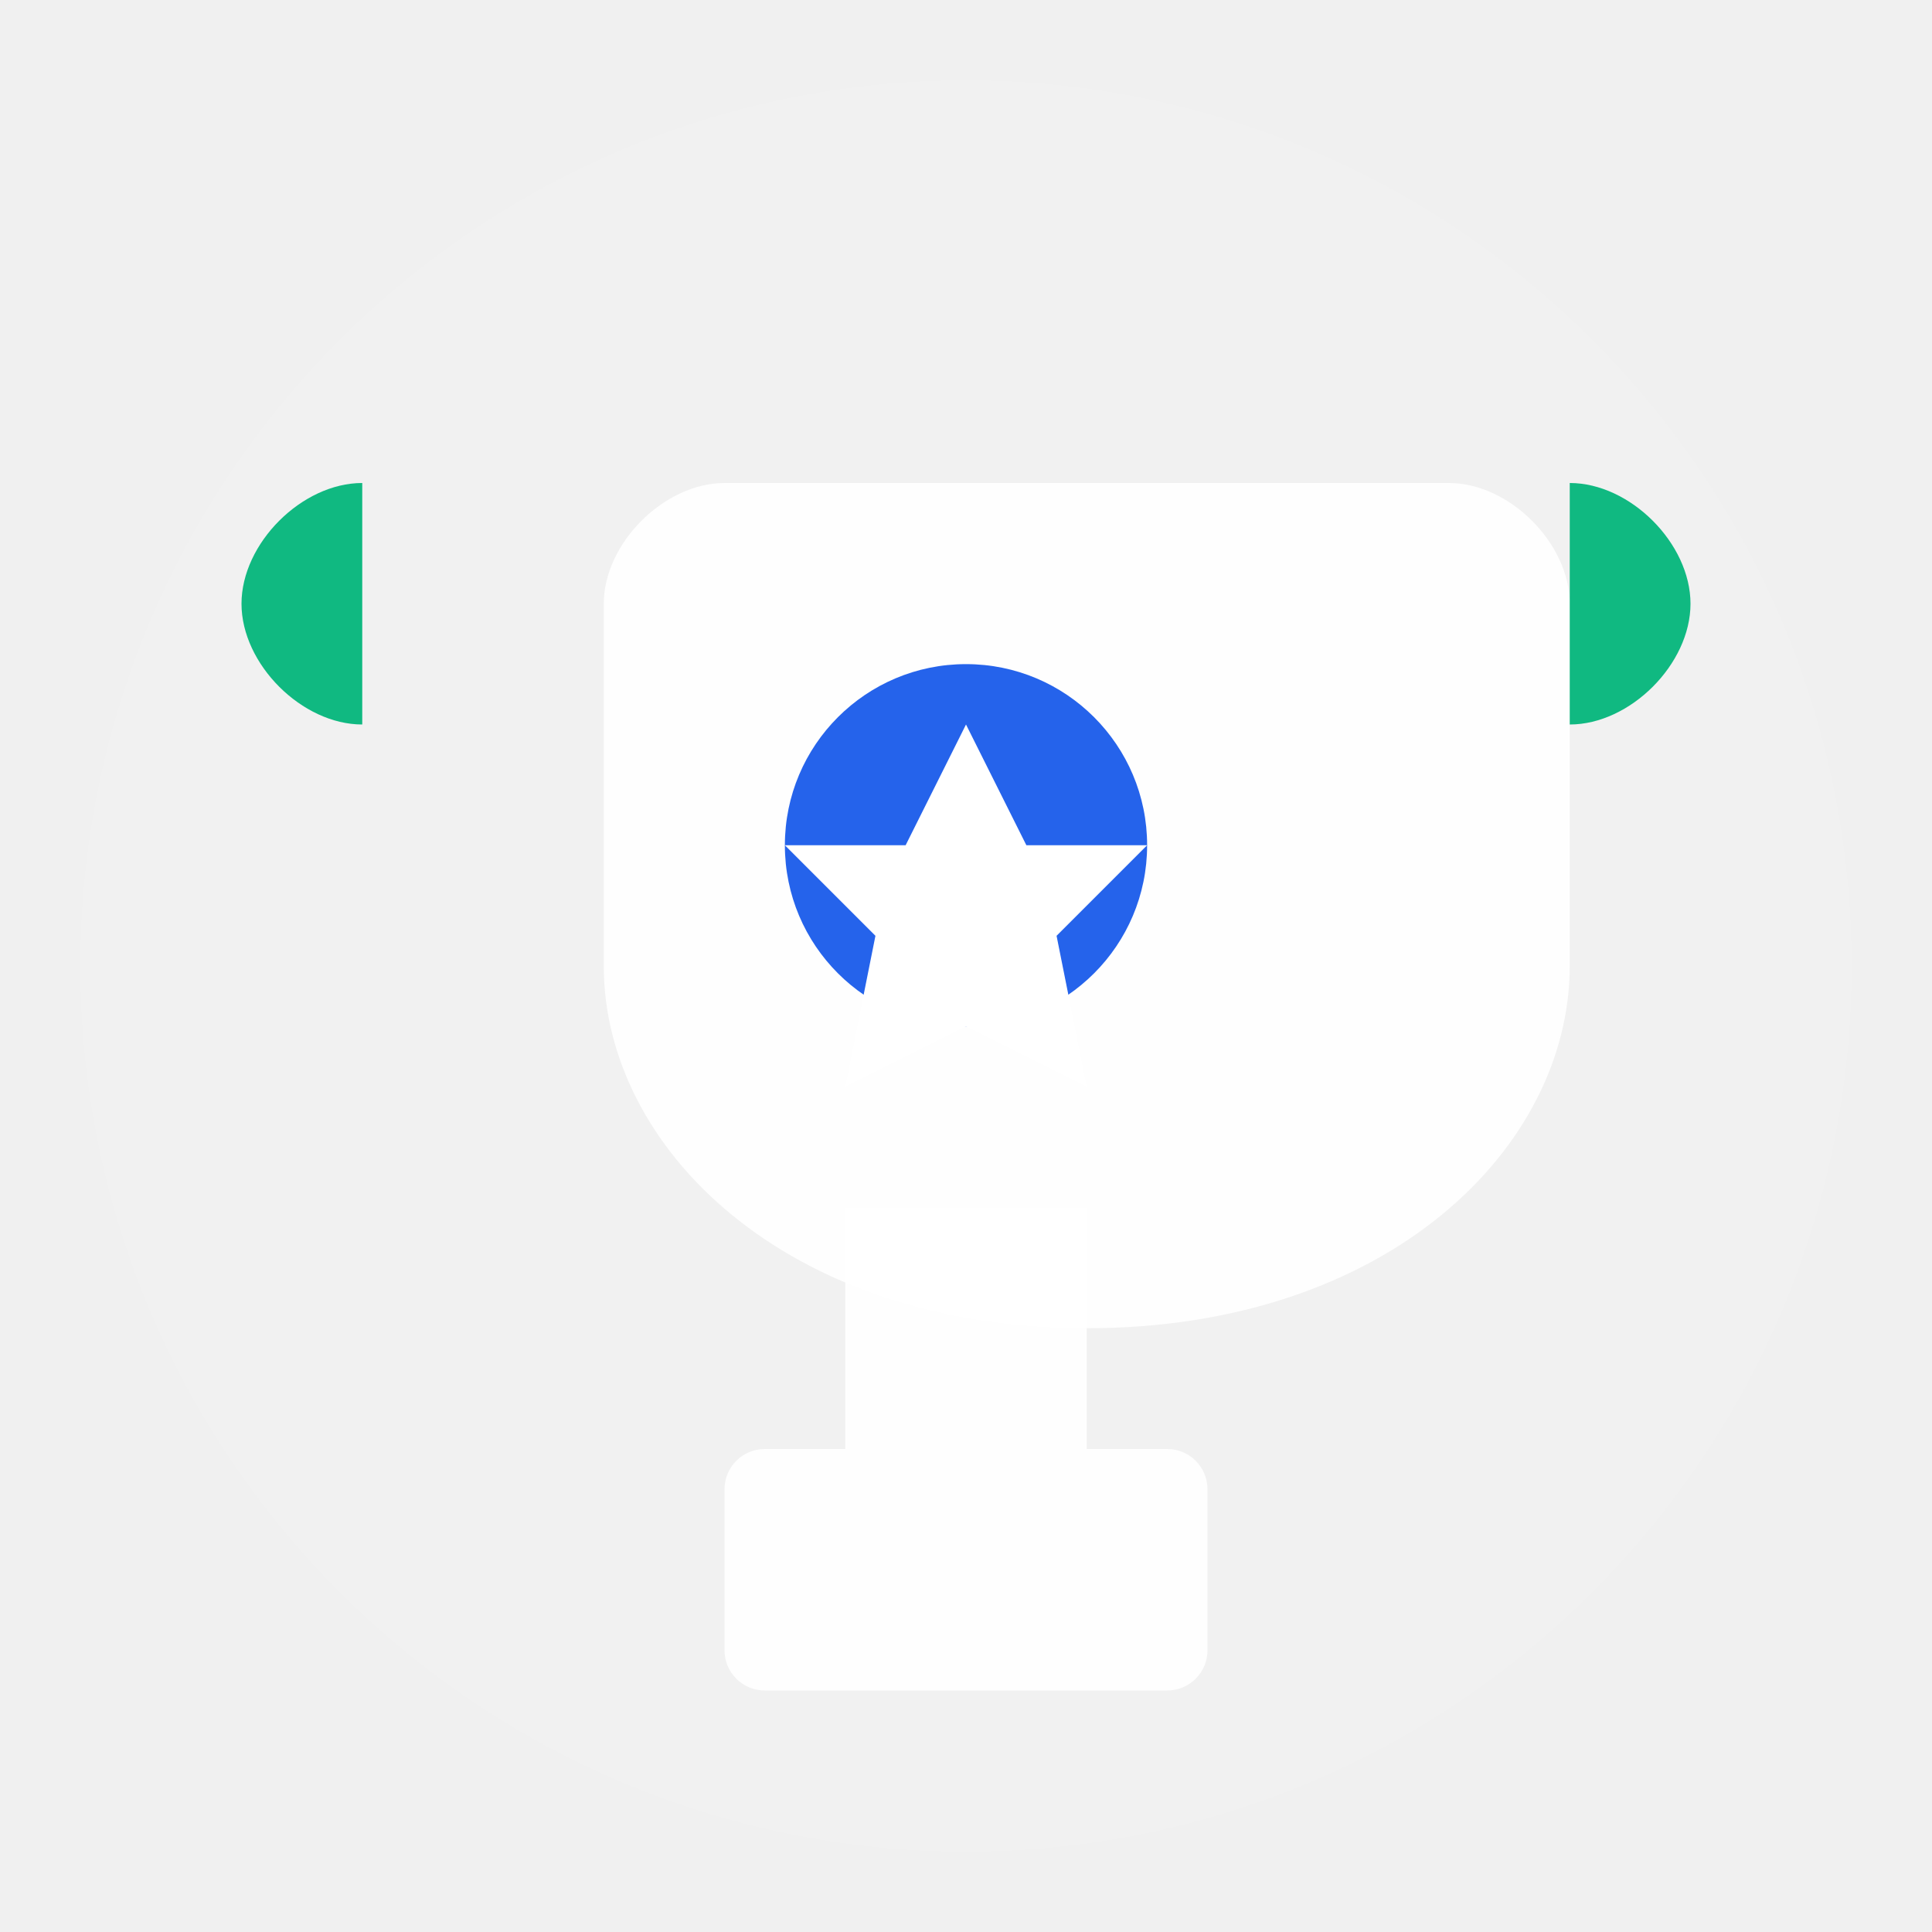
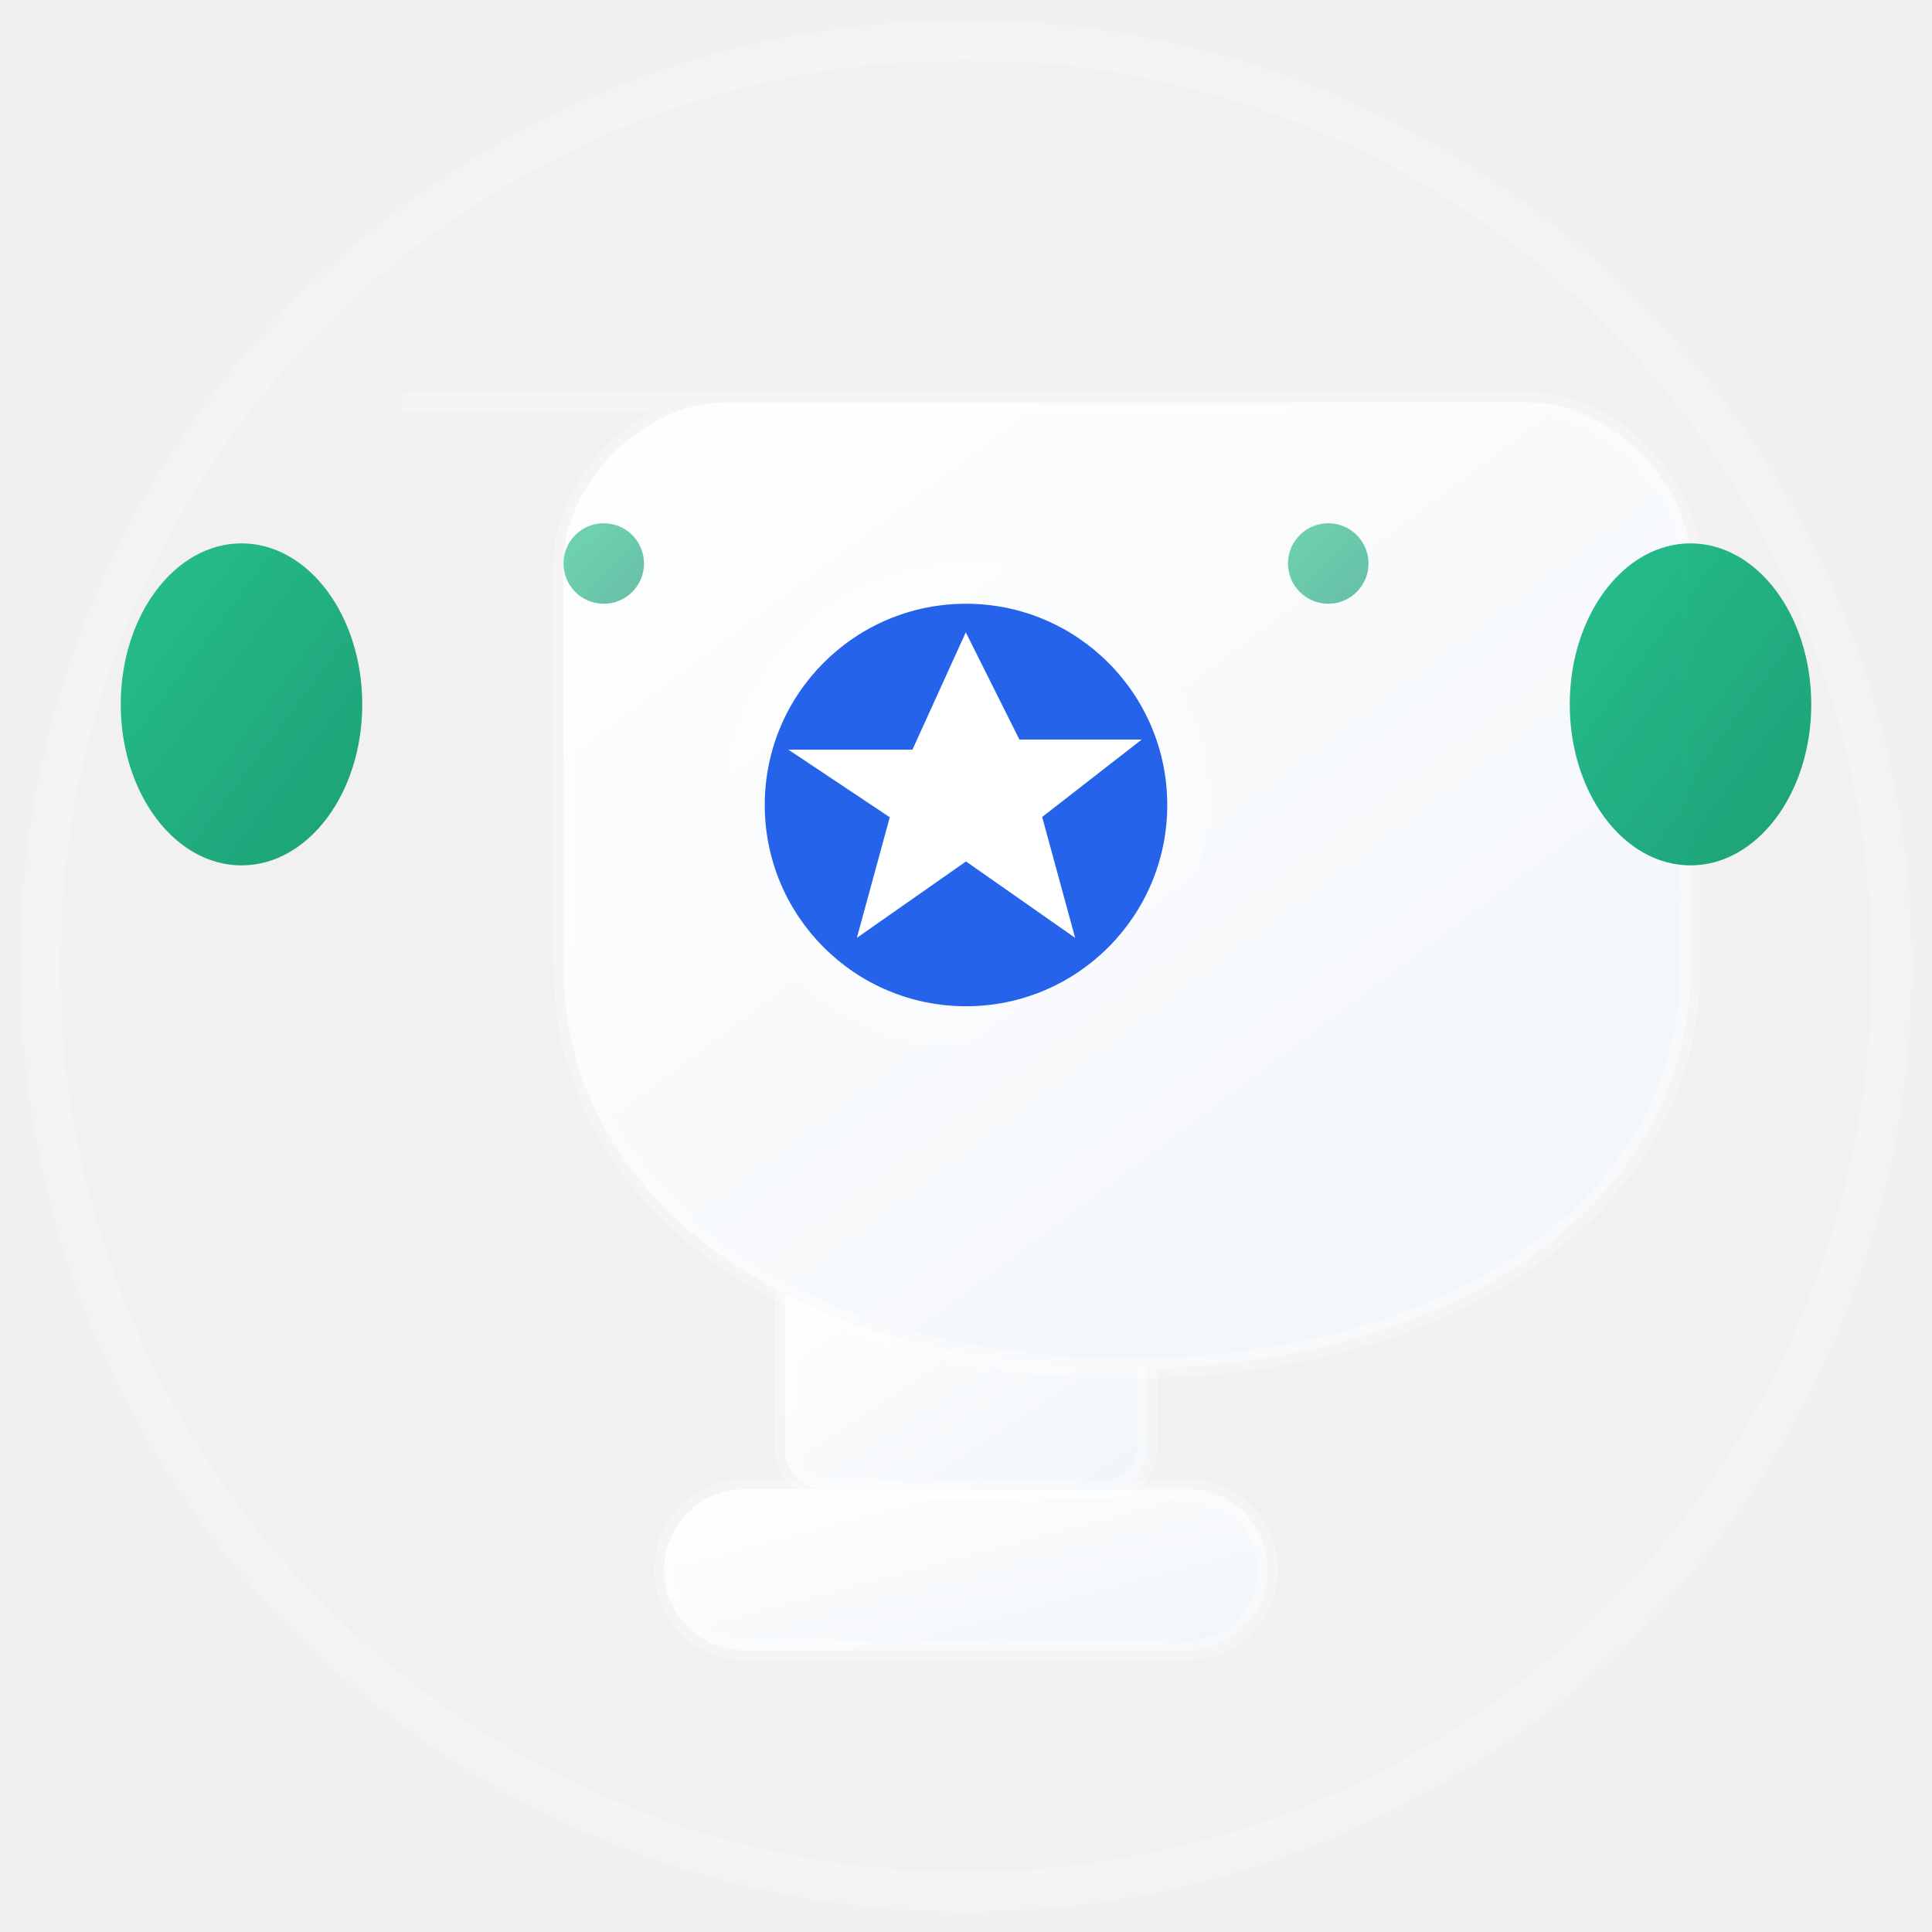
<svg xmlns="http://www.w3.org/2000/svg" width="96" height="96" viewBox="0 0 96 96" fill="none">
-   <circle cx="48" cy="48" r="44" fill="white" fill-opacity="0.1" />
-   <rect x="36" y="72" width="24" height="12" rx="2" fill="white" fill-opacity="0.9" />
-   <rect x="42" y="60" width="12" height="12" fill="white" fill-opacity="0.9" />
-   <path d="M24 24h48c3 0 6 3 6 6v18c0 9-9 18-24 18s-24-9-24-18V30c0-3 3-6 6-6z" fill="white" fill-opacity="0.9" />
-   <path d="M18 36c-3 0-6-3-6-6s3-6 6-6v12zm60-12c3 0 6 3 6 6s-3 6-6 6V24z" fill="#10b981" />
-   <circle cx="48" cy="42" r="9" fill="#2563eb" />
-   <path d="M48 36l3 6h6l-4.5 4.5L54 54l-6-3-6 3 1.5-7.5L39 42h6l3-6z" fill="white" />
+   <circle cx="48" cy="48" r="46" fill="white" fill-opacity="0.1" stroke="white" stroke-opacity="0.2" stroke-width="2" />
+   <defs>
+     <linearGradient id="trophyGradient" x1="0%" y1="0%" x2="100%" y2="100%">
+       <stop offset="0%" style="stop-color:#ffffff;stop-opacity:1" />
+       <stop offset="100%" style="stop-color:#f1f5f9;stop-opacity:1" />
+     </linearGradient>
+     <linearGradient id="accentGradient" x1="0%" y1="0%" x2="100%" y2="100%">
+       <stop offset="0%" style="stop-color:#10b981;stop-opacity:1" />
+       <stop offset="100%" style="stop-color:#059669;stop-opacity:1" />
+     </linearGradient>
+   </defs>
+   <rect x="33" y="74" width="30" height="8" rx="4" fill="url(#trophyGradient)" stroke="white" stroke-opacity="0.3" />
+   <rect x="39" y="62" width="18" height="12" rx="2" fill="url(#trophyGradient)" stroke="white" stroke-opacity="0.3" />
+   <path d="M20 20h56c4 0 8 4 8 8v20c0 12-12 20-28 20s-28-8-28-20V28c0-4 4-8 8-8z" fill="url(#trophyGradient)" stroke="white" stroke-opacity="0.3" stroke-width="1" />
+   <ellipse cx="12" cy="35" rx="6" ry="8" fill="url(#accentGradient)" opacity="0.9" />
+   <ellipse cx="84" cy="35" rx="6" ry="8" fill="url(#accentGradient)" opacity="0.9" />
+   <circle cx="48" cy="40" r="12" fill="white" fill-opacity="0.2" />
+   <circle cx="48" cy="40" r="10" fill="#2563eb" />
+   <path d="M48 32l2.5 5h5.5l-4.5 3.5L53 46l-5-3.5L43 46l1.5-5.5L40 37.5h5.5L48 32z" fill="white" stroke="white" stroke-width="0.5" />
+   <circle cx="30" cy="28" r="2" fill="url(#accentGradient)" opacity="0.6" />
+   <circle cx="66" cy="28" r="2" fill="url(#accentGradient)" opacity="0.6" />
</svg>
